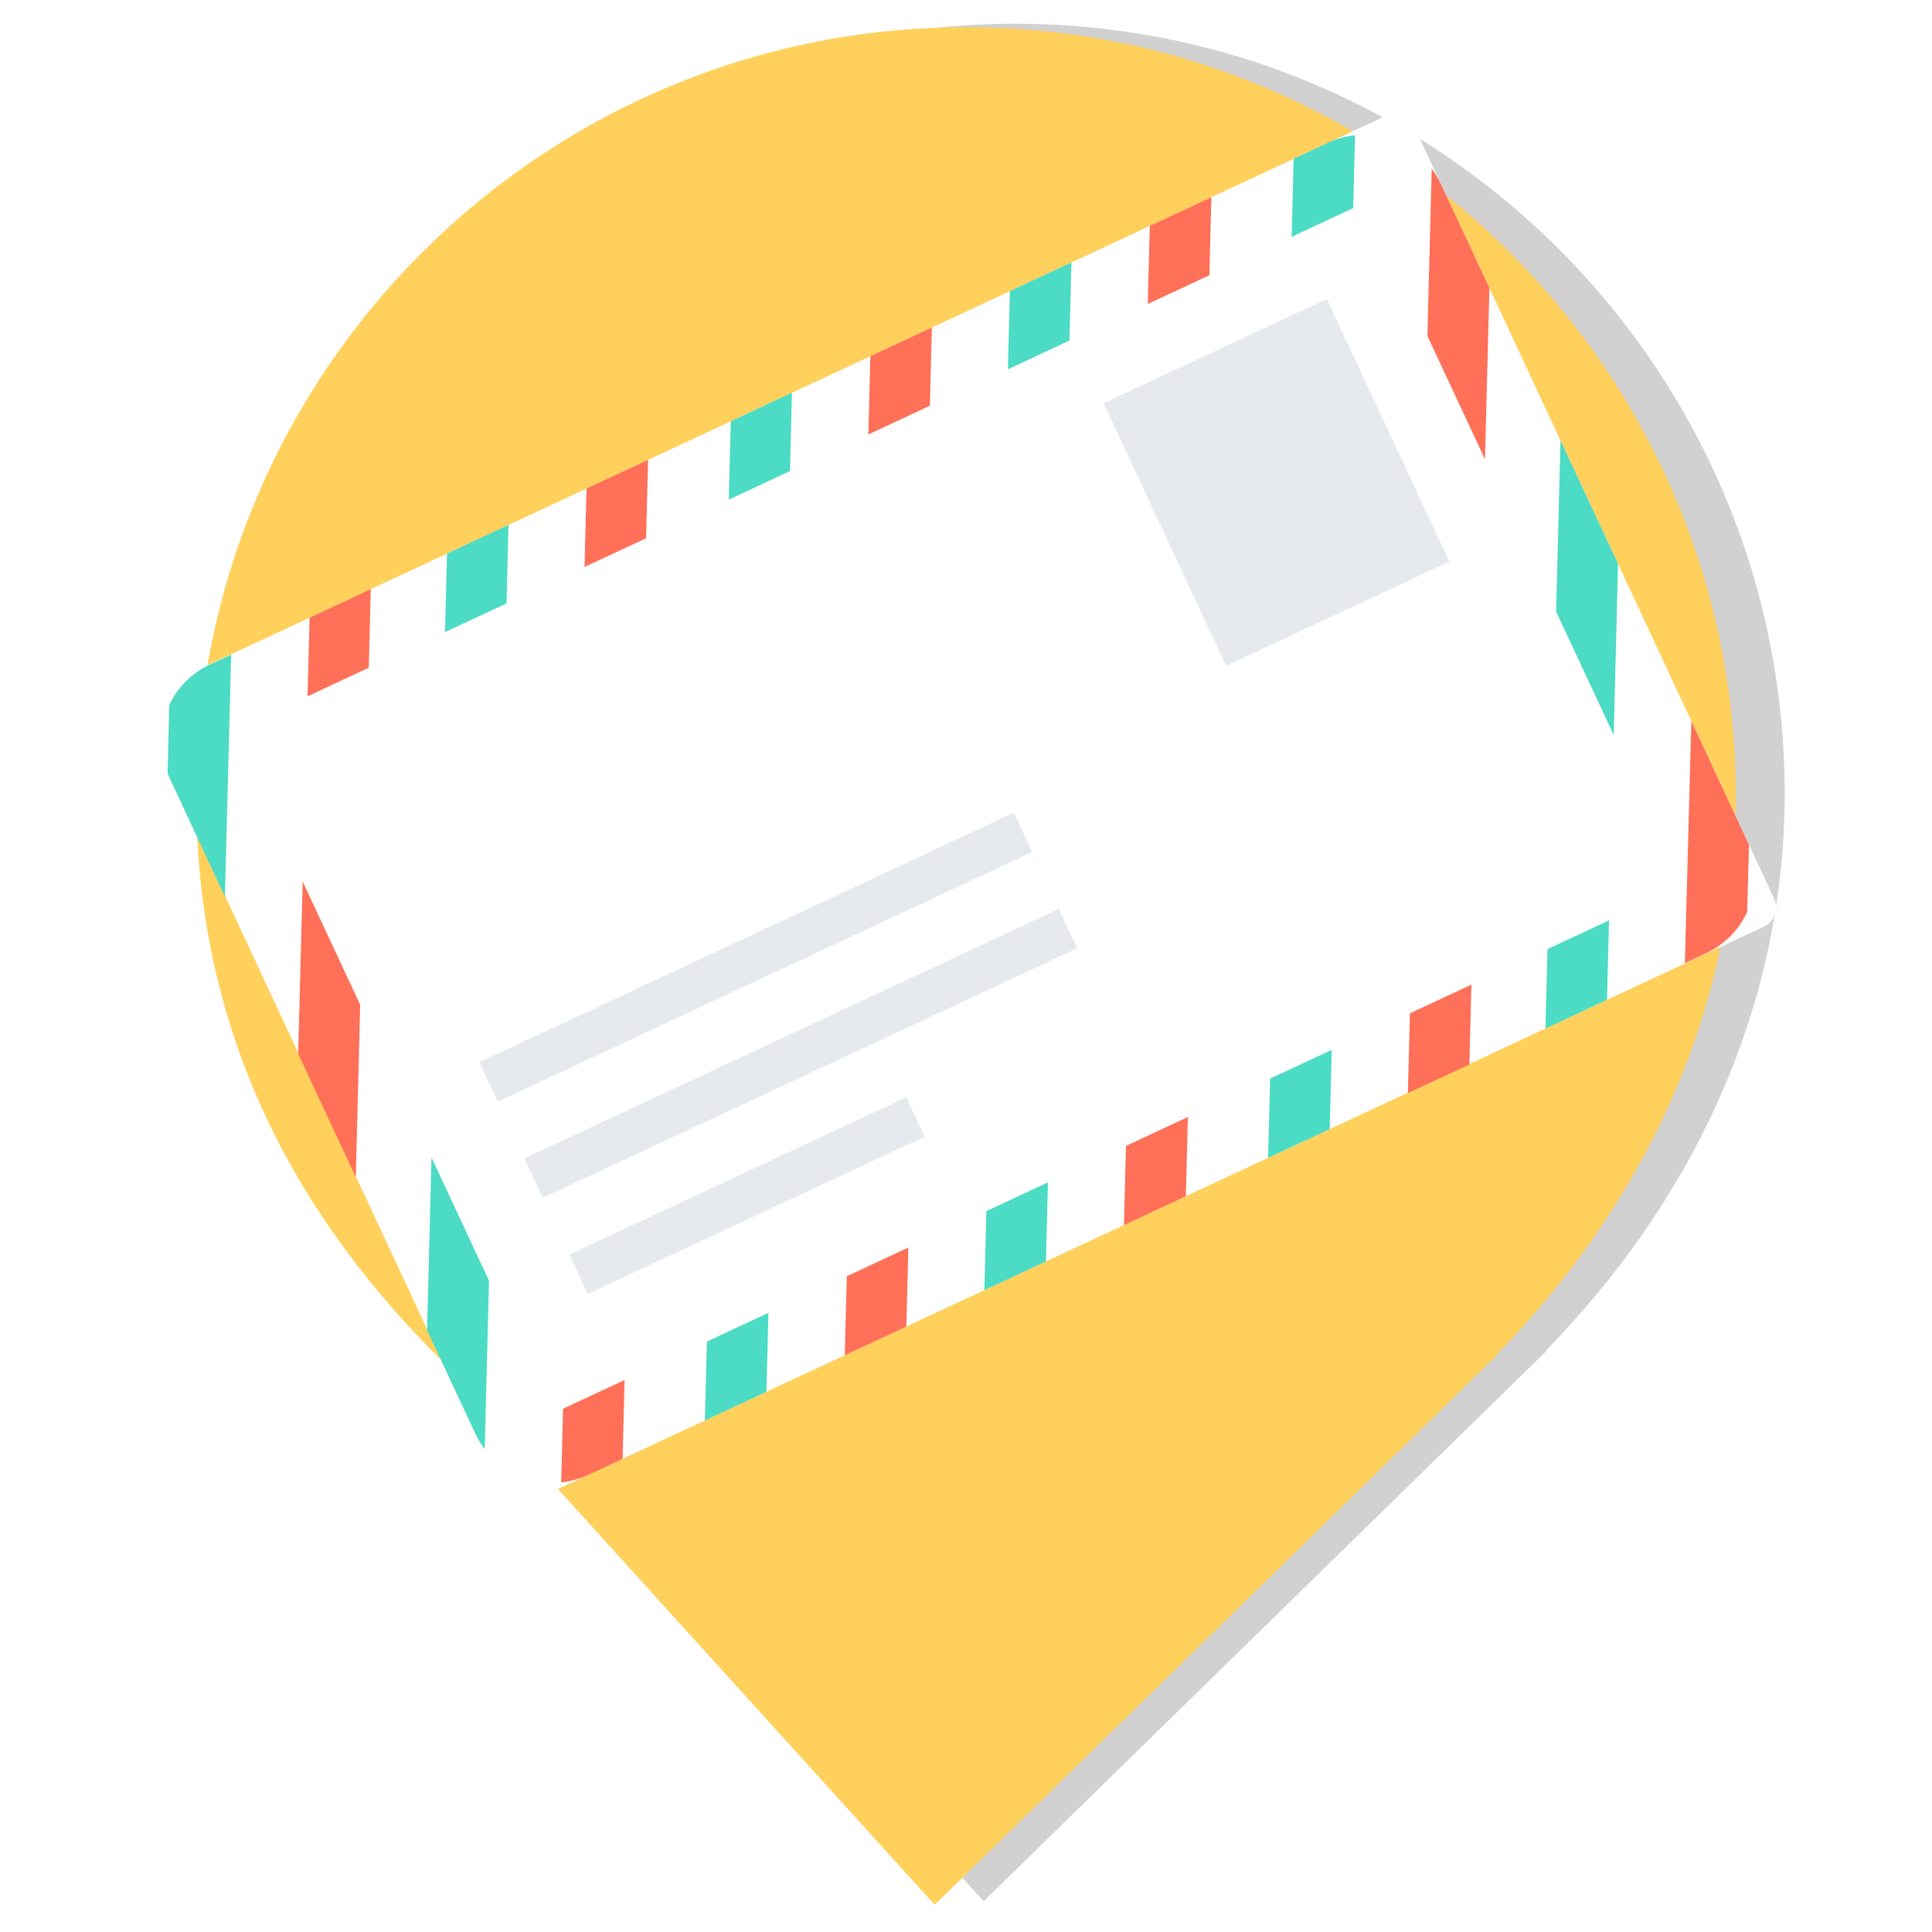
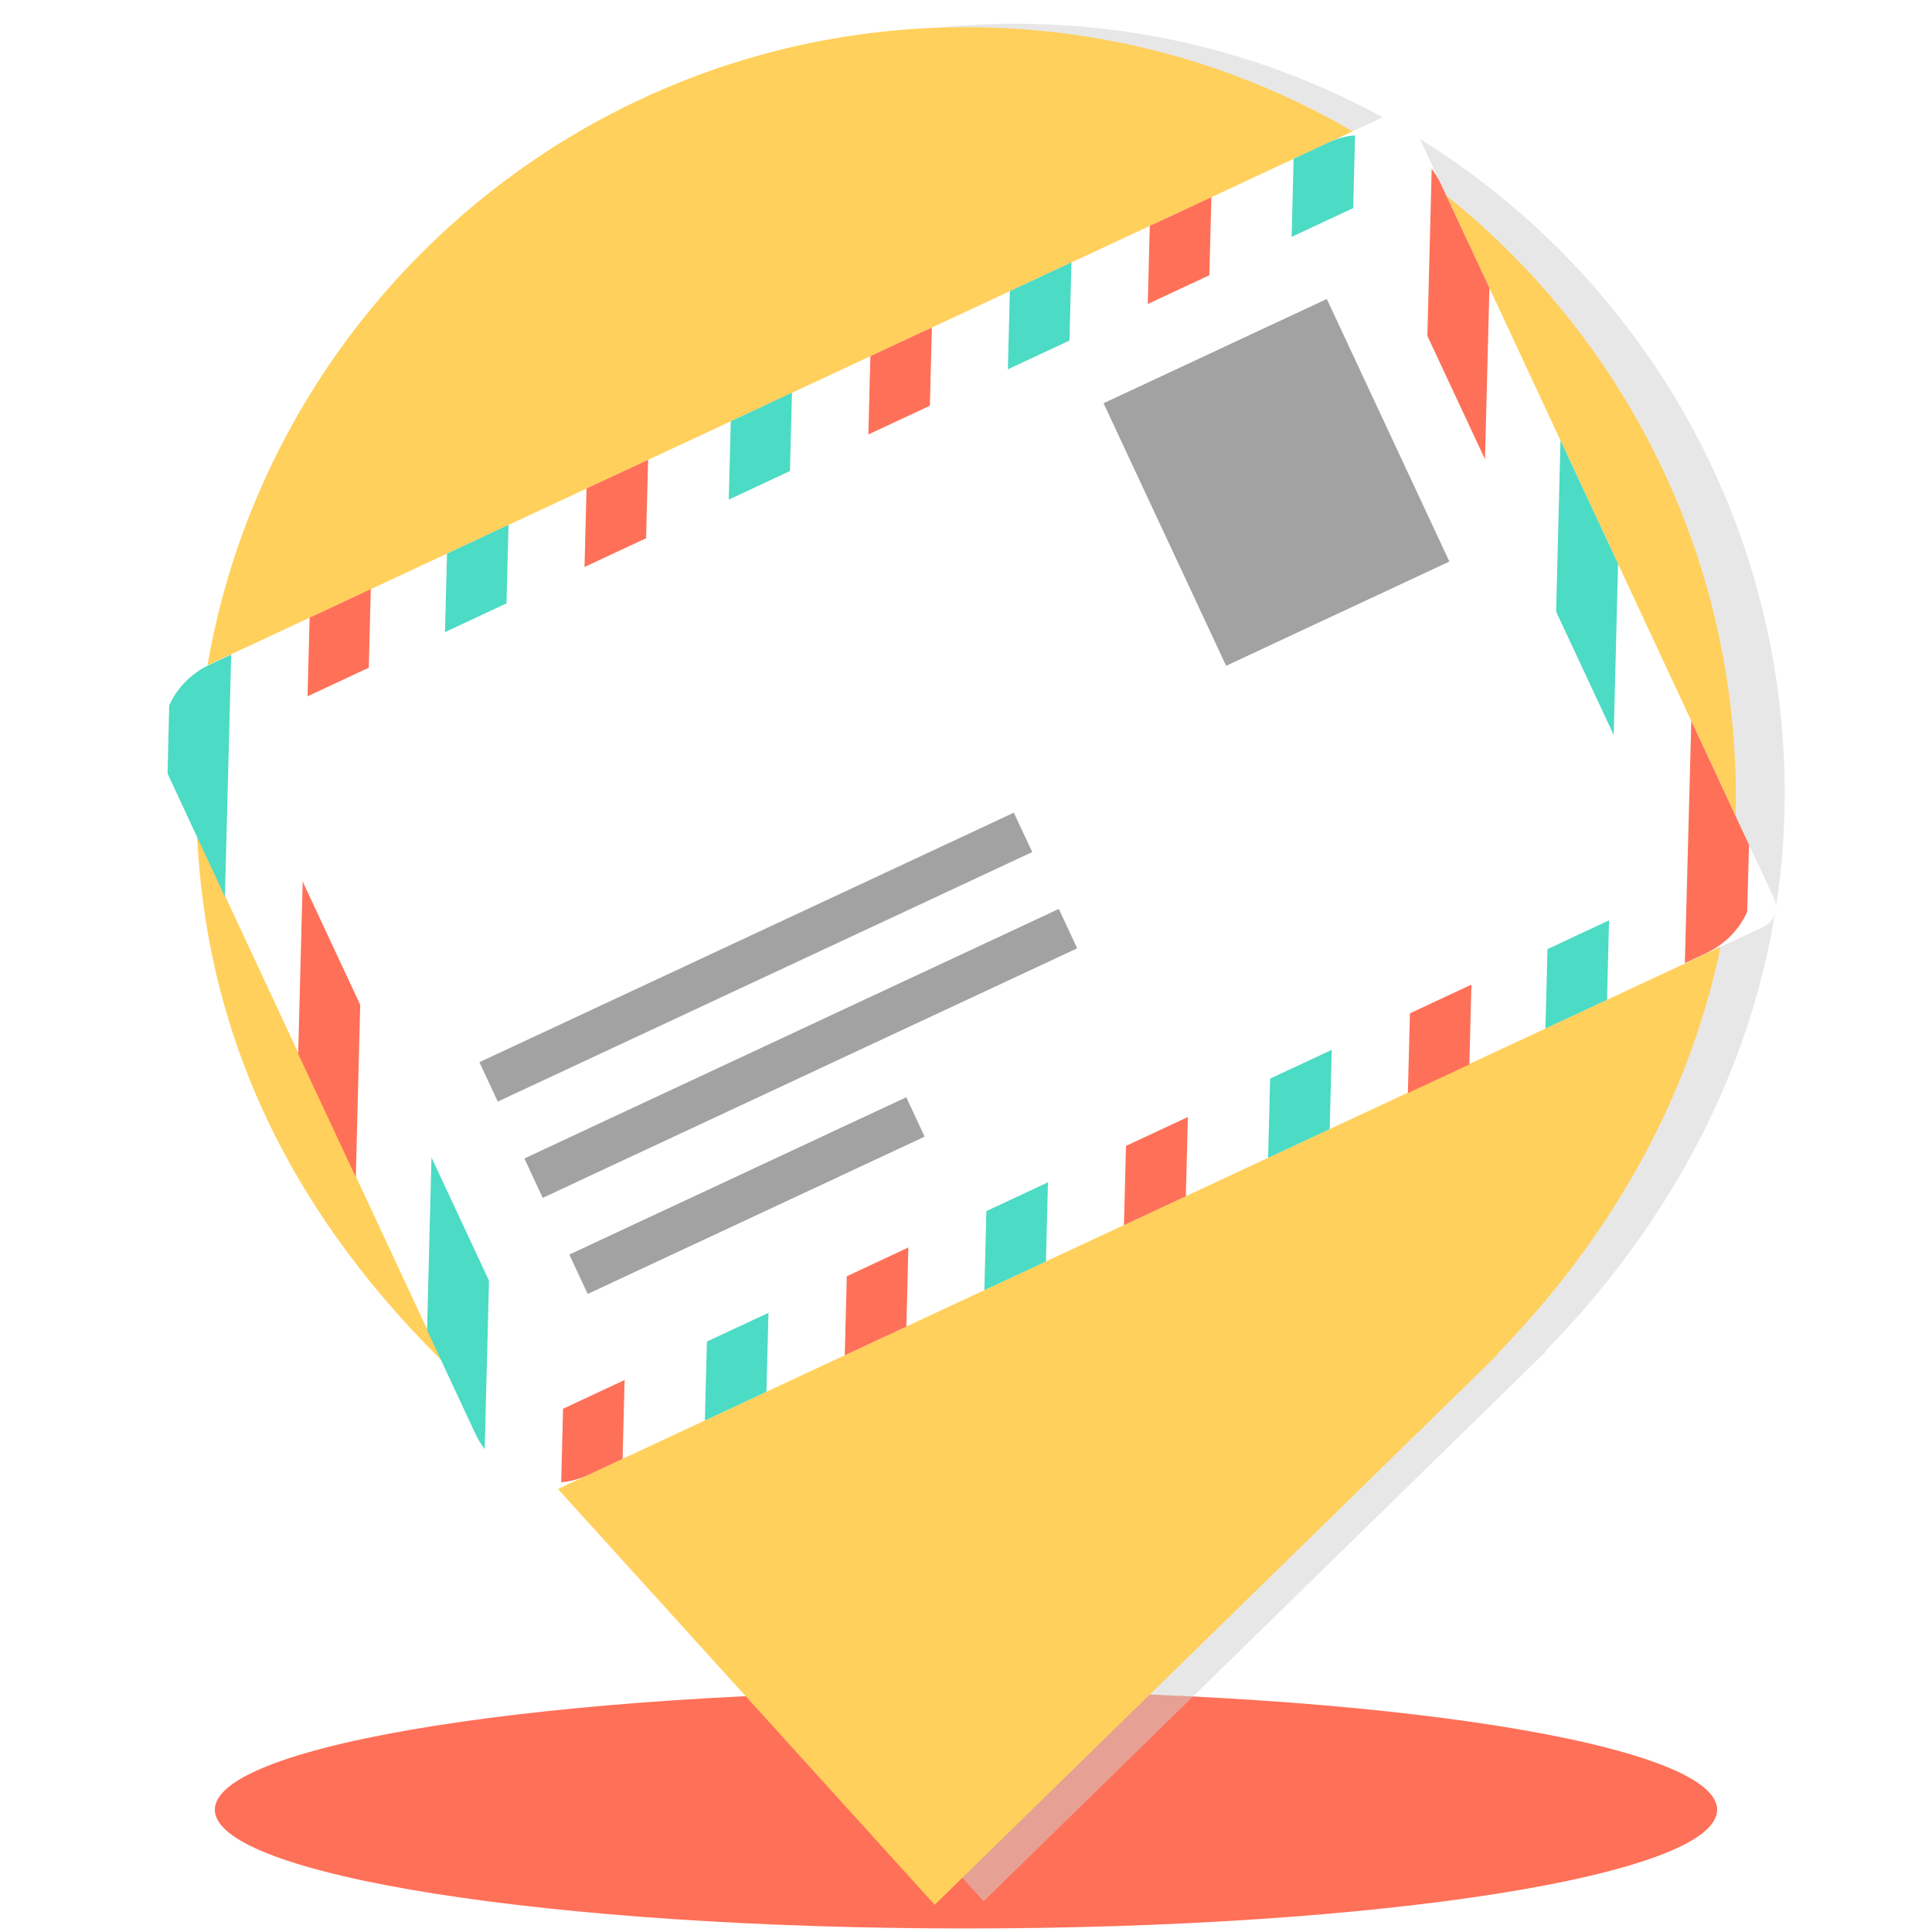
<svg xmlns="http://www.w3.org/2000/svg" style="isolation:isolate" viewBox="0 0 24 24" width="24pt" height="24pt">
  <defs>
-     <clipPath id="_clipPath_r0aHRtOhJrQjdJagefmvoyWJitmz9Fnq">
+     <clipPath id="_clipPath_0TjAlLZ3m3kkBOEFFSs8mcwYX64qCClH">
      <rect width="24" height="24" />
    </clipPath>
  </defs>
-   <g clip-path="url(#_clipPath_r0aHRtOhJrQjdJagefmvoyWJitmz9Fnq)">
-     <path d=" M 19.2 16.781 C 20.978 14.963 22.17 12.58 22.17 9.858 C 22.17 4.58 17.885 0.295 12.608 0.295 C 7.33 0.295 3.045 4.58 3.045 9.858 C 3.045 12.613 4.134 14.911 6.081 16.844 L 6.081 16.844 L 12.219 23.618 L 19.212 16.781 L 19.2 16.781 Z " fill="rgb(209,209,209)" />
+   <g clip-path="url(#_clipPath_0TjAlLZ3m3kkBOEFFSs8mcwYX64qCClH)">
+     <ellipse vector-effect="non-scaling-stroke" cx="12" cy="22.481" rx="9.331" ry="1.475" fill="rgb(255,112,88)" />
+     <path d=" M 19.2 16.781 C 20.978 14.963 22.17 12.58 22.17 9.858 C 22.17 4.58 17.885 0.295 12.608 0.295 C 7.33 0.295 3.045 4.58 3.045 9.858 C 3.045 12.613 4.134 14.911 6.081 16.844 L 6.081 16.844 L 12.219 23.618 L 19.212 16.781 L 19.2 16.781 Z " fill="rgb(209,209,209)" fill-opacity="0.5" />
    <path d=" M 18.593 16.825 C 20.37 15.006 21.563 12.624 21.563 9.901 C 21.563 4.623 17.278 0.338 12 0.338 C 6.722 0.338 2.438 4.623 2.438 9.901 C 2.438 12.657 3.526 14.954 5.474 16.888 L 5.473 16.888 L 11.611 23.662 L 18.605 16.825 L 18.593 16.825 Z " fill="rgb(255,208,91)" />
    <g>
      <path d=" M 21.91 11.512 L 6.596 18.653 C 6.463 18.716 6.306 18.659 6.244 18.525 L 1.771 8.932 C 1.709 8.799 1.765 8.643 1.899 8.581 L 17.213 1.44 C 17.346 1.377 17.502 1.434 17.565 1.568 L 22.036 11.156 C 22.098 11.289 22.043 11.45 21.91 11.512 Z " fill="rgb(255,255,255)" />
      <path d=" M 2.872 8.127 L 2.794 11.139 L 2.1 9.65 C 2.092 9.632 2.083 9.615 2.082 9.599 L 2.082 9.599 L 2.102 8.762 C 2.2 8.543 2.377 8.363 2.612 8.253 L 2.874 8.131 L 2.872 8.127 Z " fill="rgb(76,219,196)" />
      <path d=" M 4.606 7.318 L 4.42 14.624 L 3.704 13.091 L 3.846 7.673 L 4.606 7.318 Z " fill="rgb(255,112,88)" />
      <path d=" M 6.317 6.52 L 6.021 18.001 C 5.977 17.941 5.939 17.883 5.906 17.812 L 5.305 16.523 L 5.553 6.877 L 6.317 6.52 L 6.317 6.52 Z " fill="rgb(76,219,196)" />
      <path d=" M 8.051 5.712 L 7.734 18.123 L 7.307 18.322 C 7.196 18.374 7.085 18.403 6.971 18.414 L 7.286 6.068 L 8.051 5.712 L 8.051 5.712 Z " fill="rgb(255,112,88)" />
      <path d=" M 9.838 4.878 L 9.521 17.289 L 8.756 17.646 L 9.078 5.233 L 9.838 4.878 Z " fill="rgb(76,219,196)" />
      <path d=" M 11.576 4.068 L 11.259 16.479 L 10.494 16.836 L 10.812 4.424 L 11.576 4.068 Z " fill="rgb(255,112,88)" />
      <path d=" M 13.31 3.259 L 12.993 15.671 L 12.228 16.027 L 12.545 3.616 L 13.31 3.259 Z " fill="rgb(76,219,196)" />
      <path d=" M 15.048 2.449 L 14.731 14.86 L 13.962 15.219 L 14.283 2.806 L 15.048 2.449 Z " fill="rgb(255,112,88)" />
      <path d=" M 16.833 1.682 L 16.518 14.027 L 15.753 14.383 L 16.07 1.972 L 16.497 1.773 C 16.608 1.721 16.723 1.689 16.833 1.682 Z " fill="rgb(76,219,196)" />
      <path d=" M 17.898 2.283 L 18.502 3.577 L 18.253 13.223 L 17.489 13.579 L 17.785 2.098 C 17.825 2.15 17.865 2.212 17.898 2.283 Z " fill="rgb(255,112,88)" />
      <path d=" M 19.385 5.471 L 20.1 7.004 L 19.963 12.42 L 19.198 12.777 L 19.385 5.471 Z " fill="rgb(76,219,196)" />
      <path d=" M 21.01 8.956 L 21.704 10.445 C 21.712 10.463 21.719 10.476 21.727 10.494 L 21.704 11.327 C 21.606 11.546 21.428 11.732 21.192 11.842 L 20.93 11.964 L 21.01 8.956 Z " fill="rgb(255,112,88)" />
      <rect x="4.139" y="5.368" width="15.529" height="9.363" transform="matrix(0.906,-0.423,0.423,0.906,-3.132,5.972)" fill="rgb(255,255,255)" />
      <g>
-         <rect x="14.329" y="4.2" width="3.061" height="3.6" transform="matrix(0.906,-0.423,0.423,0.906,-1.05,7.265)" fill="rgb(230,233,238)" />
-         <rect x="5.723" y="11.627" width="7.328" height="0.54" transform="matrix(0.906,-0.423,0.423,0.906,-4.148,5.082)" fill="rgb(230,233,238)" />
-         <rect x="6.281" y="12.823" width="7.328" height="0.54" transform="matrix(0.906,-0.423,0.423,0.906,-4.601,5.43)" fill="rgb(230,233,238)" />
-         <rect x="6.966" y="14.591" width="4.62" height="0.54" transform="matrix(0.906,-0.423,0.423,0.906,-5.411,5.312)" fill="rgb(230,233,238)" />
+         <rect x="14.329" y="4.2" width="3.061" height="3.6" transform="matrix(0.906,-0.423,0.423,0.906,-1.05,7.265)" fill="rgb(162,162,162)" />
+         <rect x="5.723" y="11.627" width="7.328" height="0.54" transform="matrix(0.906,-0.423,0.423,0.906,-4.148,5.082)" fill="rgb(162,162,162)" />
+         <rect x="6.281" y="12.823" width="7.328" height="0.54" transform="matrix(0.906,-0.423,0.423,0.906,-4.601,5.43)" fill="rgb(162,162,162)" />
+         <rect x="6.966" y="14.591" width="4.62" height="0.54" transform="matrix(0.906,-0.423,0.423,0.906,-5.411,5.312)" fill="rgb(162,162,162)" />
      </g>
    </g>
  </g>
</svg>
